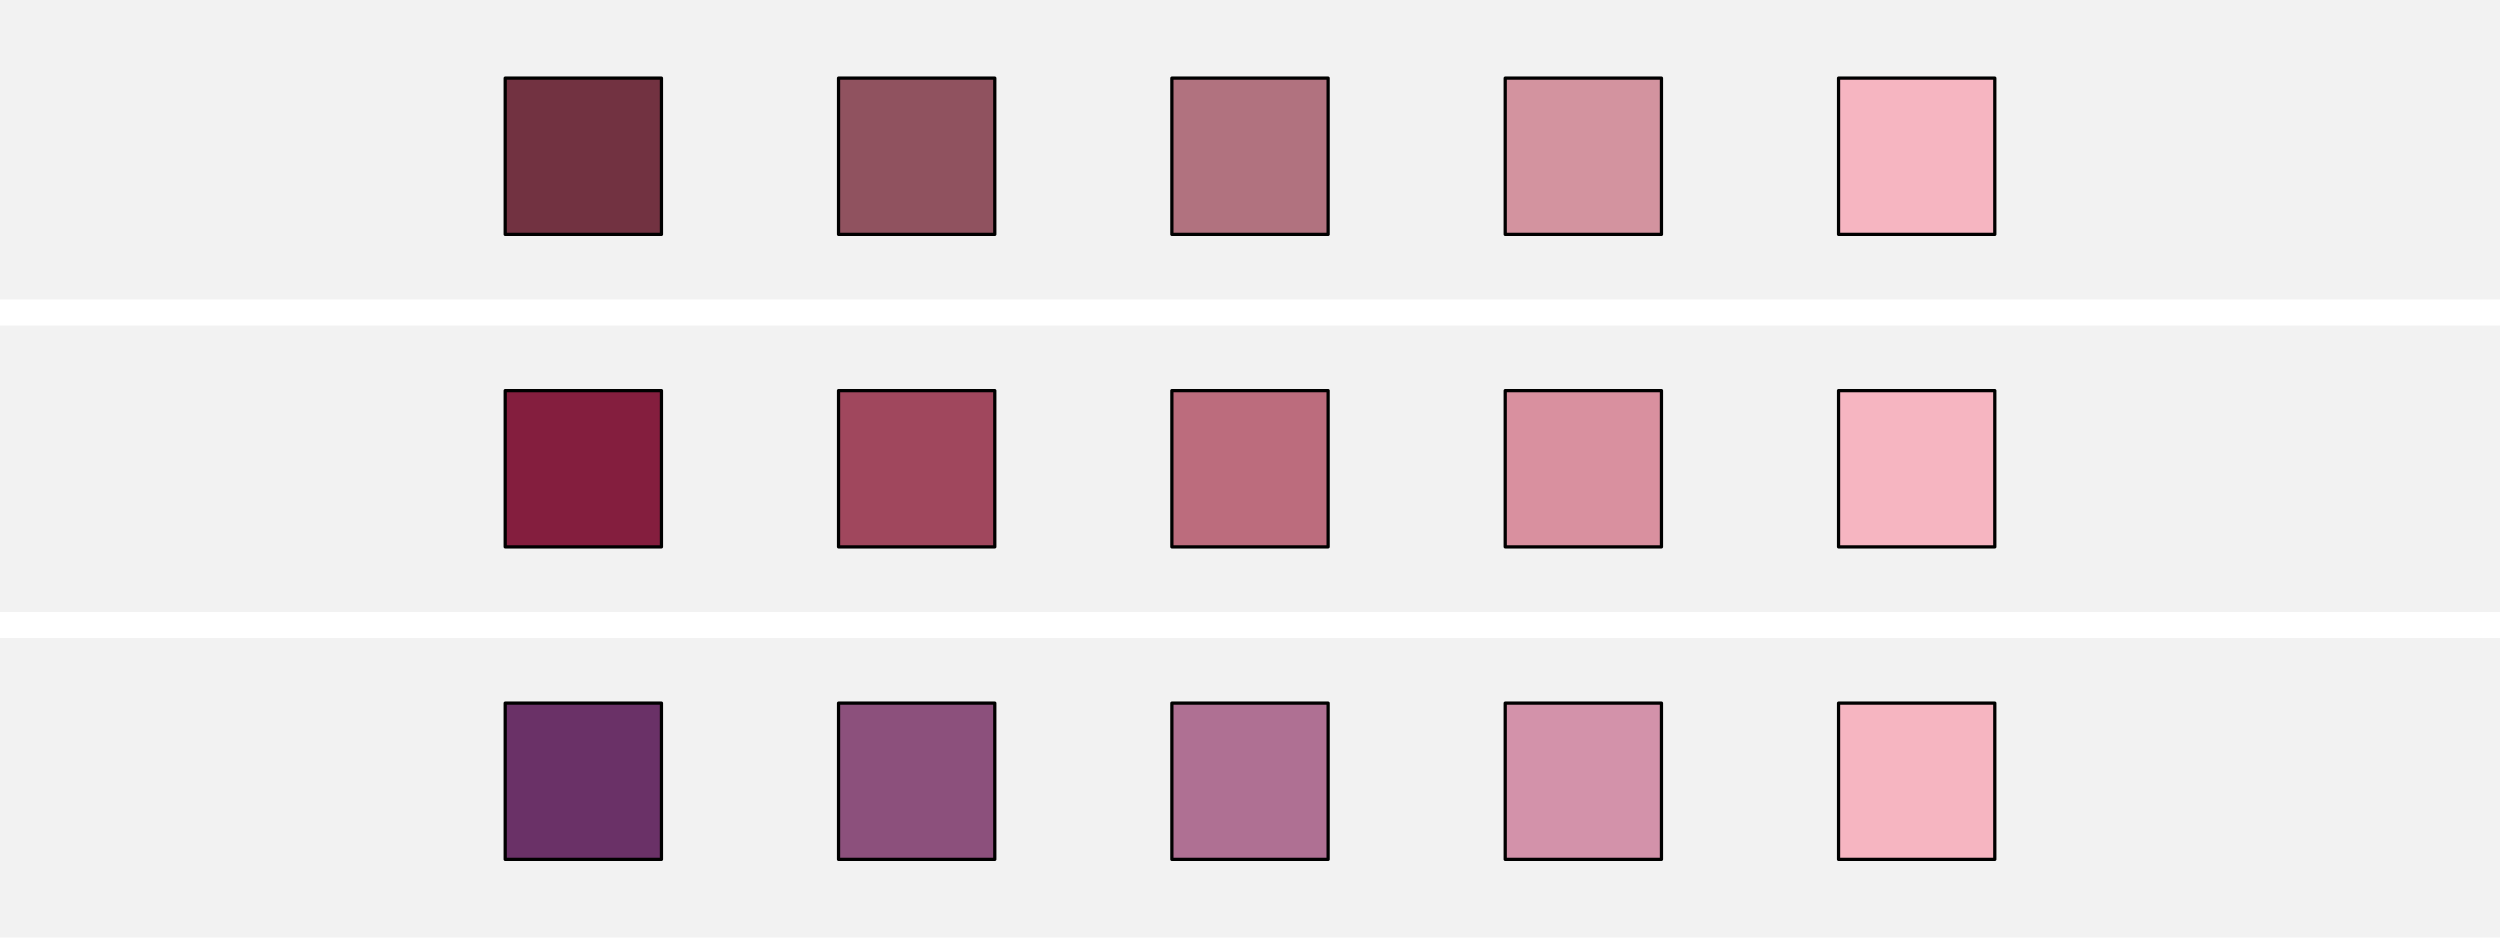
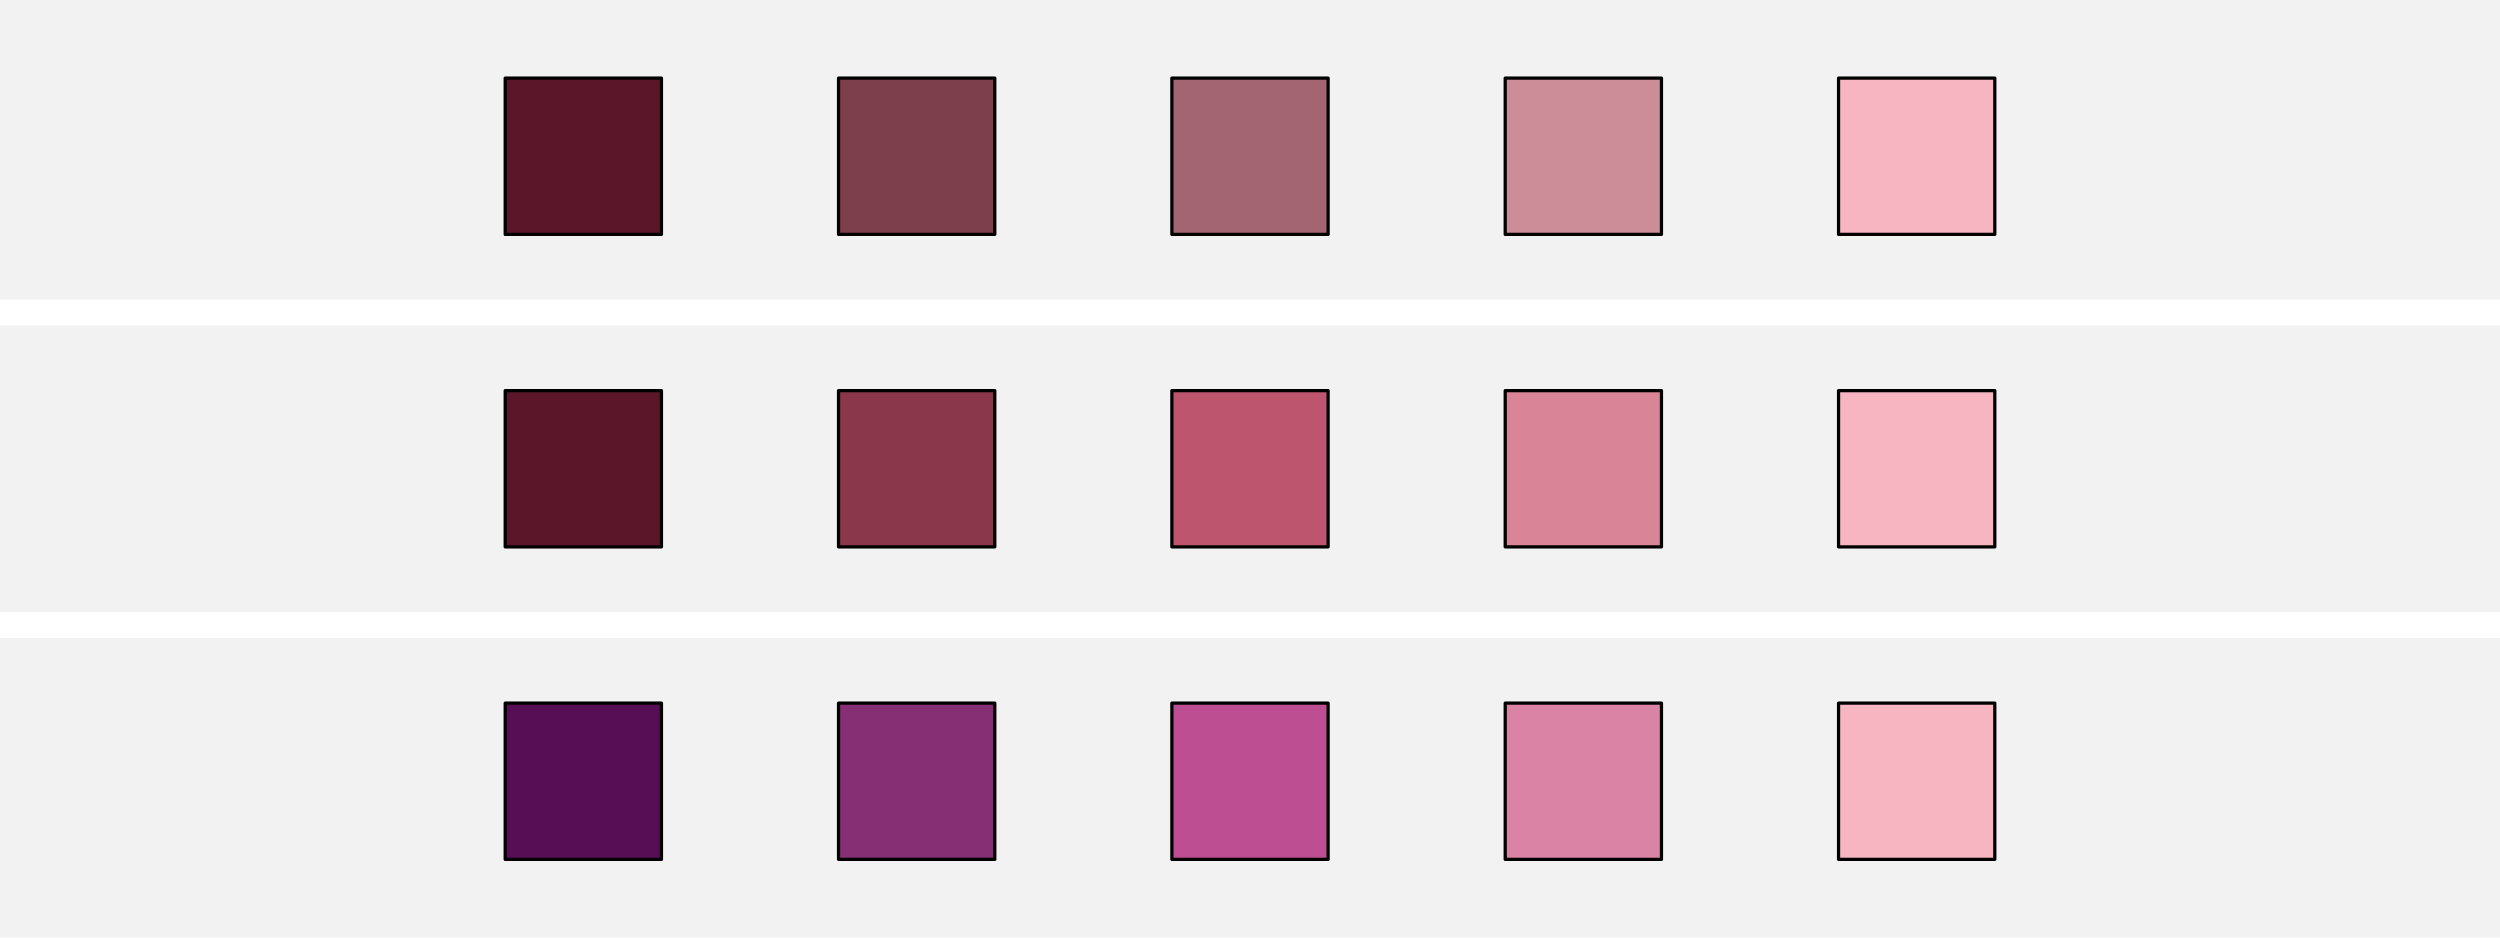
<svg xmlns="http://www.w3.org/2000/svg" width="576pt" height="216pt" viewBox="0 0 576 216" version="1.1">
  <g id="surface6103">
    <rect x="0" y="0" width="576" height="216" style="fill:rgb(94.902%,94.902%,94.902%);fill-opacity:1;stroke:none;" />
-     <path style="fill-rule:nonzero;fill:rgb(44.706%,19.608%,25.49%);fill-opacity:1;stroke-width:0.75;stroke-linecap:round;stroke-linejoin:round;stroke:rgb(0%,0%,0%);stroke-opacity:1;stroke-miterlimit:10;" d="M 116.398 54 L 152.398 54 L 152.398 18 L 116.398 18 Z M 116.398 54 " />
-     <path style="fill-rule:nonzero;fill:rgb(56.471%,32.157%,37.255%);fill-opacity:1;stroke-width:0.75;stroke-linecap:round;stroke-linejoin:round;stroke:rgb(0%,0%,0%);stroke-opacity:1;stroke-miterlimit:10;" d="M 193.199 54 L 229.199 54 L 229.199 18 L 193.199 18 Z M 193.199 54 " />
-     <path style="fill-rule:nonzero;fill:rgb(69.412%,44.706%,49.804%);fill-opacity:1;stroke-width:0.75;stroke-linecap:round;stroke-linejoin:round;stroke:rgb(0%,0%,0%);stroke-opacity:1;stroke-miterlimit:10;" d="M 270 54 L 306 54 L 306 18 L 270 18 Z M 270 54 " />
-     <path style="fill-rule:nonzero;fill:rgb(82.745%,57.647%,62.353%);fill-opacity:1;stroke-width:0.75;stroke-linecap:round;stroke-linejoin:round;stroke:rgb(0%,0%,0%);stroke-opacity:1;stroke-miterlimit:10;" d="M 346.801 54 L 382.801 54 L 382.801 18 L 346.801 18 Z M 346.801 54 " />
+     <path style="fill-rule:nonzero;fill:rgb(35.686%,8.627%,16.471%);fill-opacity:1;stroke-width:0.75;stroke-linecap:round;stroke-linejoin:round;stroke:rgb(0%,0%,0%);stroke-opacity:1;stroke-miterlimit:10;" d="M 116.398 54 L 152.398 54 L 152.398 18 L 116.398 18 Z M 116.398 54 " />
+     <path style="fill-rule:nonzero;fill:rgb(49.412%,24.706%,30.196%);fill-opacity:1;stroke-width:0.75;stroke-linecap:round;stroke-linejoin:round;stroke:rgb(0%,0%,0%);stroke-opacity:1;stroke-miterlimit:10;" d="M 193.199 54 L 229.199 54 L 229.199 18 L 193.199 18 Z M 193.199 54 " />
+     <path style="fill-rule:nonzero;fill:rgb(64.314%,39.608%,44.706%);fill-opacity:1;stroke-width:0.75;stroke-linecap:round;stroke-linejoin:round;stroke:rgb(0%,0%,0%);stroke-opacity:1;stroke-miterlimit:10;" d="M 270 54 L 306 54 L 306 18 L 270 18 Z M 270 54 " />
+     <path style="fill-rule:nonzero;fill:rgb(80%,55.294%,60%);fill-opacity:1;stroke-width:0.75;stroke-linecap:round;stroke-linejoin:round;stroke:rgb(0%,0%,0%);stroke-opacity:1;stroke-miterlimit:10;" d="M 346.801 54 L 382.801 54 L 382.801 18 L 346.801 18 Z M 346.801 54 " />
    <path style="fill-rule:nonzero;fill:rgb(96.471%,70.98%,75.686%);fill-opacity:1;stroke-width:0.75;stroke-linecap:round;stroke-linejoin:round;stroke:rgb(0%,0%,0%);stroke-opacity:1;stroke-miterlimit:10;" d="M 423.602 54 L 459.602 54 L 459.602 18 L 423.602 18 Z M 423.602 54 " />
    <path style=" stroke:none;fill-rule:nonzero;fill:rgb(100%,100%,100%);fill-opacity:1;" d="M -172.801 75 L 748.801 75 L 748.801 69 L -172.801 69 Z M -172.801 75 " />
-     <path style="fill-rule:nonzero;fill:rgb(51.765%,11.765%,24.314%);fill-opacity:1;stroke-width:0.75;stroke-linecap:round;stroke-linejoin:round;stroke:rgb(0%,0%,0%);stroke-opacity:1;stroke-miterlimit:10;" d="M 116.398 126 L 152.398 126 L 152.398 90 L 116.398 90 Z M 116.398 126 " />
-     <path style="fill-rule:nonzero;fill:rgb(62.745%,27.843%,36.471%);fill-opacity:1;stroke-width:0.75;stroke-linecap:round;stroke-linejoin:round;stroke:rgb(0%,0%,0%);stroke-opacity:1;stroke-miterlimit:10;" d="M 193.199 126 L 229.199 126 L 229.199 90 L 193.199 90 Z M 193.199 126 " />
-     <path style="fill-rule:nonzero;fill:rgb(73.725%,42.353%,49.02%);fill-opacity:1;stroke-width:0.75;stroke-linecap:round;stroke-linejoin:round;stroke:rgb(0%,0%,0%);stroke-opacity:1;stroke-miterlimit:10;" d="M 270 126 L 306 126 L 306 90 L 270 90 Z M 270 126 " />
-     <path style="fill-rule:nonzero;fill:rgb(85.098%,56.471%,62.353%);fill-opacity:1;stroke-width:0.75;stroke-linecap:round;stroke-linejoin:round;stroke:rgb(0%,0%,0%);stroke-opacity:1;stroke-miterlimit:10;" d="M 346.801 126 L 382.801 126 L 382.801 90 L 346.801 90 Z M 346.801 126 " />
+     <path style="fill-rule:nonzero;fill:rgb(35.686%,8.627%,16.471%);fill-opacity:1;stroke-width:0.75;stroke-linecap:round;stroke-linejoin:round;stroke:rgb(0%,0%,0%);stroke-opacity:1;stroke-miterlimit:10;" d="M 116.398 126 L 152.398 126 L 152.398 90 L 116.398 90 Z M 116.398 126 " />
+     <path style="fill-rule:nonzero;fill:rgb(54.118%,21.176%,29.412%);fill-opacity:1;stroke-width:0.75;stroke-linecap:round;stroke-linejoin:round;stroke:rgb(0%,0%,0%);stroke-opacity:1;stroke-miterlimit:10;" d="M 193.199 126 L 229.199 126 L 229.199 90 L 193.199 90 Z M 193.199 126 " />
+     <path style="fill-rule:nonzero;fill:rgb(74.118%,33.333%,43.137%);fill-opacity:1;stroke-width:0.75;stroke-linecap:round;stroke-linejoin:round;stroke:rgb(0%,0%,0%);stroke-opacity:1;stroke-miterlimit:10;" d="M 270 126 L 306 126 L 306 90 L 270 90 Z M 270 126 " />
+     <path style="fill-rule:nonzero;fill:rgb(85.49%,52.157%,59.216%);fill-opacity:1;stroke-width:0.75;stroke-linecap:round;stroke-linejoin:round;stroke:rgb(0%,0%,0%);stroke-opacity:1;stroke-miterlimit:10;" d="M 346.801 126 L 382.801 126 L 382.801 90 L 346.801 90 Z M 346.801 126 " />
    <path style="fill-rule:nonzero;fill:rgb(96.471%,70.98%,75.686%);fill-opacity:1;stroke-width:0.75;stroke-linecap:round;stroke-linejoin:round;stroke:rgb(0%,0%,0%);stroke-opacity:1;stroke-miterlimit:10;" d="M 423.602 126 L 459.602 126 L 459.602 90 L 423.602 90 Z M 423.602 126 " />
    <path style=" stroke:none;fill-rule:nonzero;fill:rgb(100%,100%,100%);fill-opacity:1;" d="M -172.801 147 L 748.801 147 L 748.801 141 L -172.801 141 Z M -172.801 147 " />
-     <path style="fill-rule:nonzero;fill:rgb(41.569%,19.216%,40.392%);fill-opacity:1;stroke-width:0.75;stroke-linecap:round;stroke-linejoin:round;stroke:rgb(0%,0%,0%);stroke-opacity:1;stroke-miterlimit:10;" d="M 116.398 198 L 152.398 198 L 152.398 162 L 116.398 162 Z M 116.398 198 " />
-     <path style="fill-rule:nonzero;fill:rgb(54.902%,31.373%,48.627%);fill-opacity:1;stroke-width:0.75;stroke-linecap:round;stroke-linejoin:round;stroke:rgb(0%,0%,0%);stroke-opacity:1;stroke-miterlimit:10;" d="M 193.199 198 L 229.199 198 L 229.199 162 L 193.199 162 Z M 193.199 198 " />
-     <path style="fill-rule:nonzero;fill:rgb(68.627%,43.922%,57.647%);fill-opacity:1;stroke-width:0.75;stroke-linecap:round;stroke-linejoin:round;stroke:rgb(0%,0%,0%);stroke-opacity:1;stroke-miterlimit:10;" d="M 270 198 L 306 198 L 306 162 L 270 162 Z M 270 198 " />
-     <path style="fill-rule:nonzero;fill:rgb(82.745%,57.255%,66.667%);fill-opacity:1;stroke-width:0.75;stroke-linecap:round;stroke-linejoin:round;stroke:rgb(0%,0%,0%);stroke-opacity:1;stroke-miterlimit:10;" d="M 346.801 198 L 382.801 198 L 382.801 162 L 346.801 162 Z M 346.801 198 " />
+     <path style="fill-rule:nonzero;fill:rgb(34.118%,5.49%,32.941%);fill-opacity:1;stroke-width:0.75;stroke-linecap:round;stroke-linejoin:round;stroke:rgb(0%,0%,0%);stroke-opacity:1;stroke-miterlimit:10;" d="M 116.398 198 L 152.398 198 L 152.398 162 L 116.398 162 Z M 116.398 198 " />
+     <path style="fill-rule:nonzero;fill:rgb(52.941%,18.431%,45.49%);fill-opacity:1;stroke-width:0.75;stroke-linecap:round;stroke-linejoin:round;stroke:rgb(0%,0%,0%);stroke-opacity:1;stroke-miterlimit:10;" d="M 193.199 198 L 229.199 198 L 229.199 162 L 193.199 162 Z M 193.199 198 " />
+     <path style="fill-rule:nonzero;fill:rgb(74.118%,30.588%,56.863%);fill-opacity:1;stroke-width:0.75;stroke-linecap:round;stroke-linejoin:round;stroke:rgb(0%,0%,0%);stroke-opacity:1;stroke-miterlimit:10;" d="M 270 198 L 306 198 L 306 162 L 270 162 Z M 270 198 " />
+     <path style="fill-rule:nonzero;fill:rgb(85.882%,51.373%,64.706%);fill-opacity:1;stroke-width:0.75;stroke-linecap:round;stroke-linejoin:round;stroke:rgb(0%,0%,0%);stroke-opacity:1;stroke-miterlimit:10;" d="M 346.801 198 L 382.801 198 L 382.801 162 L 346.801 162 Z M 346.801 198 " />
    <path style="fill-rule:nonzero;fill:rgb(96.471%,70.98%,75.686%);fill-opacity:1;stroke-width:0.75;stroke-linecap:round;stroke-linejoin:round;stroke:rgb(0%,0%,0%);stroke-opacity:1;stroke-miterlimit:10;" d="M 423.602 198 L 459.602 198 L 459.602 162 L 423.602 162 Z M 423.602 198 " />
  </g>
</svg>
